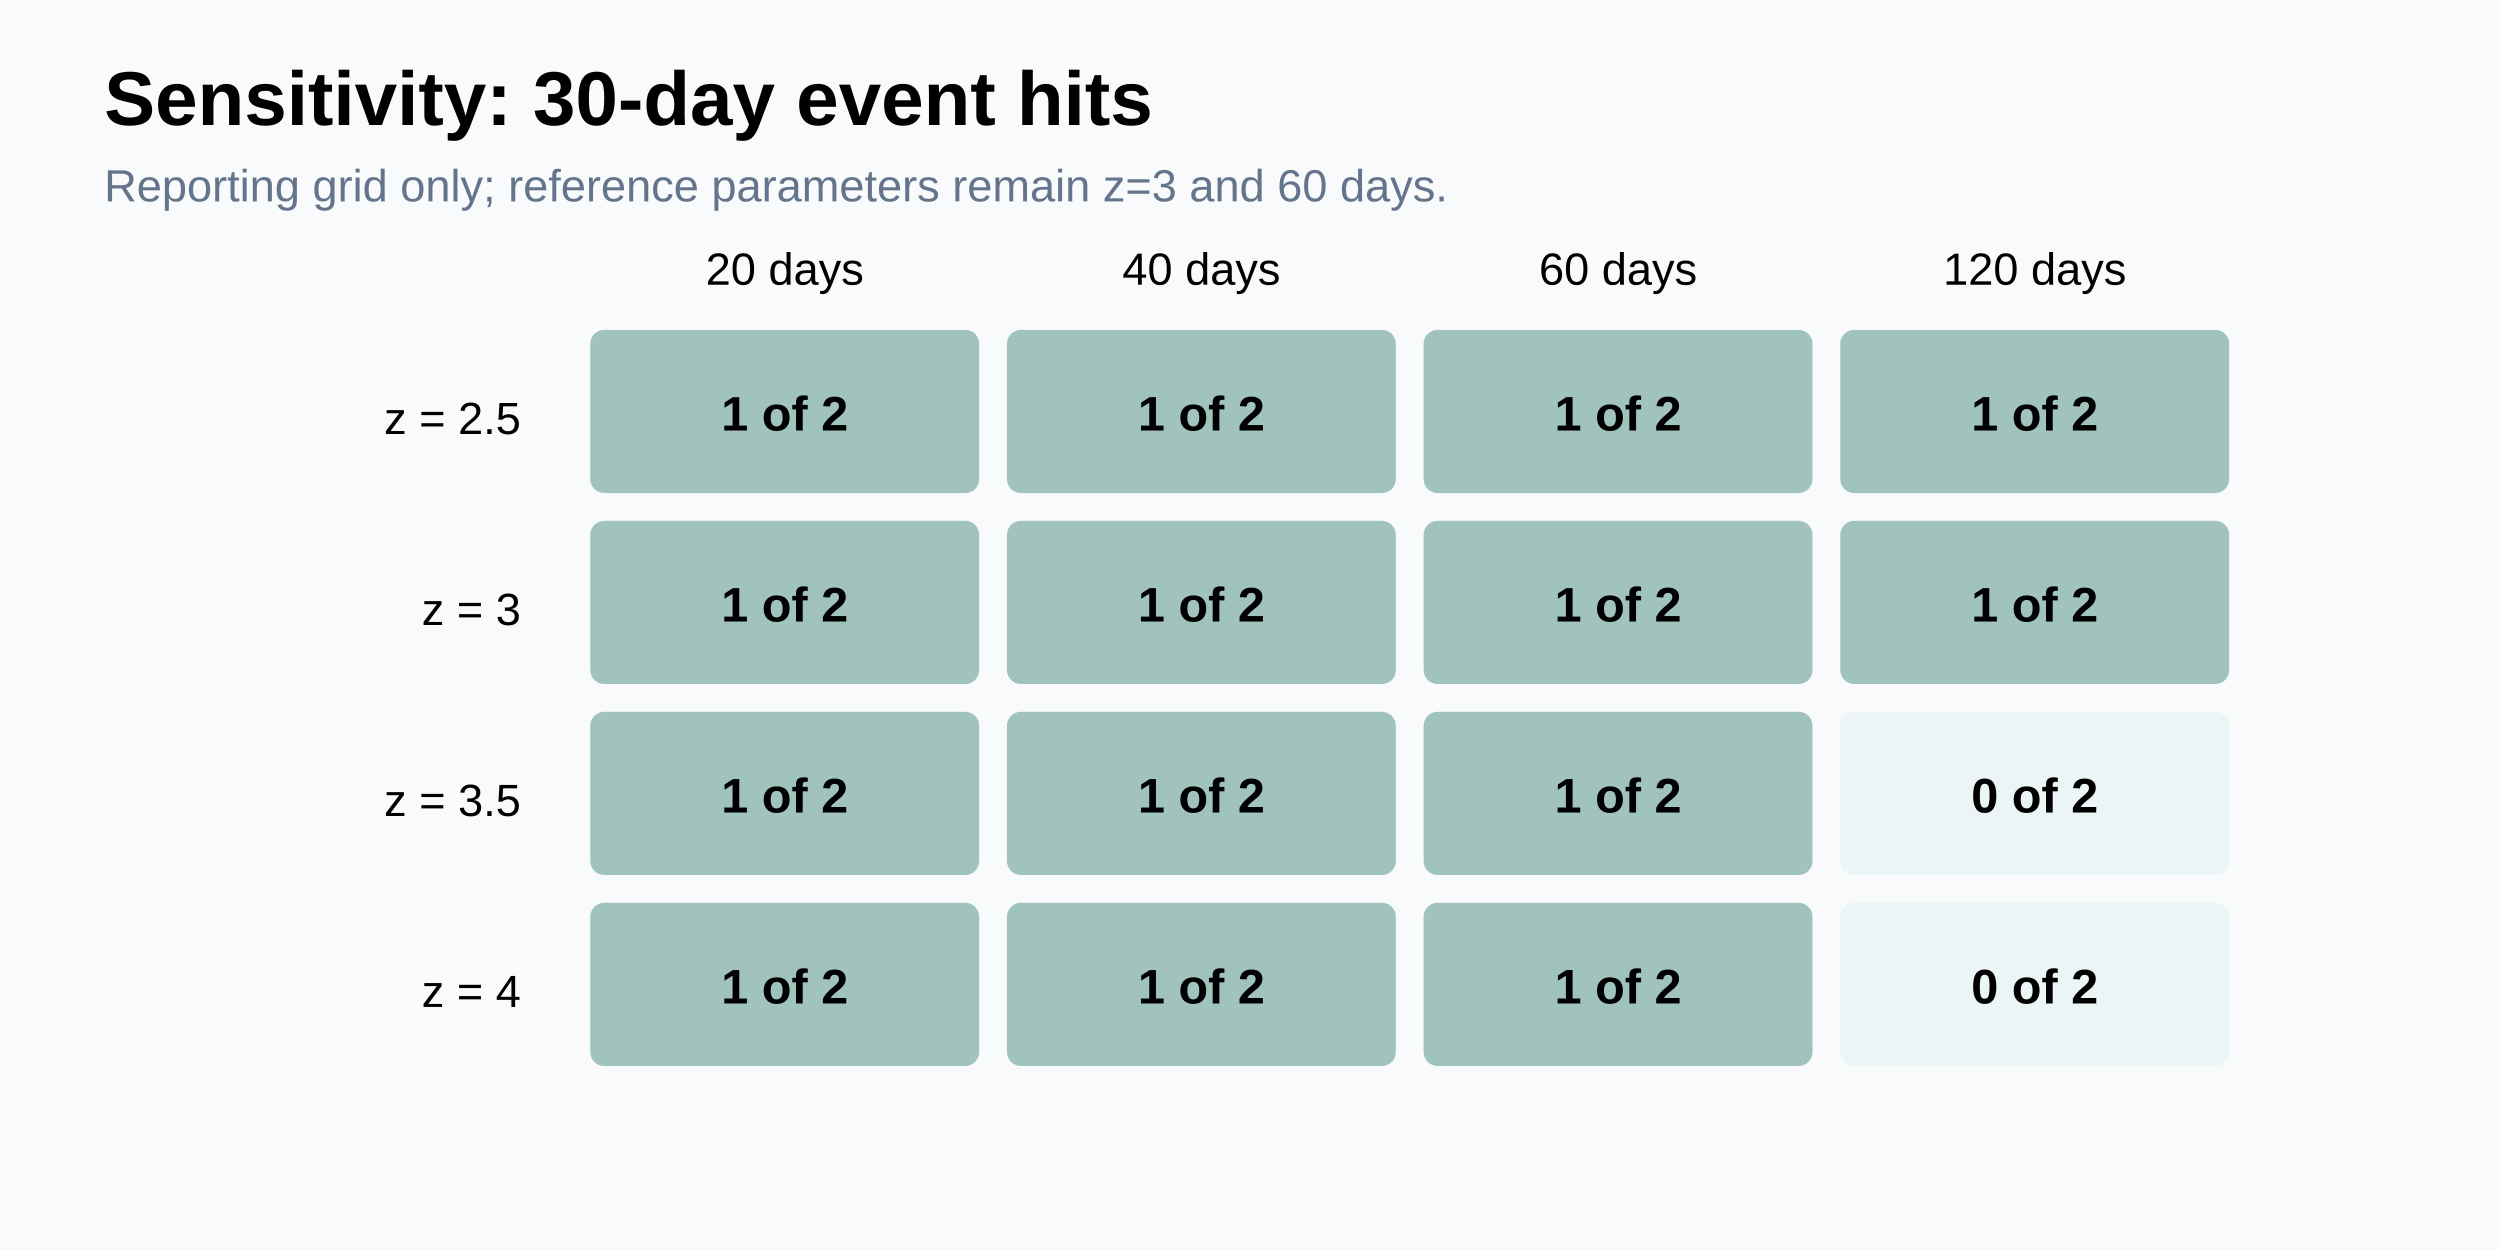
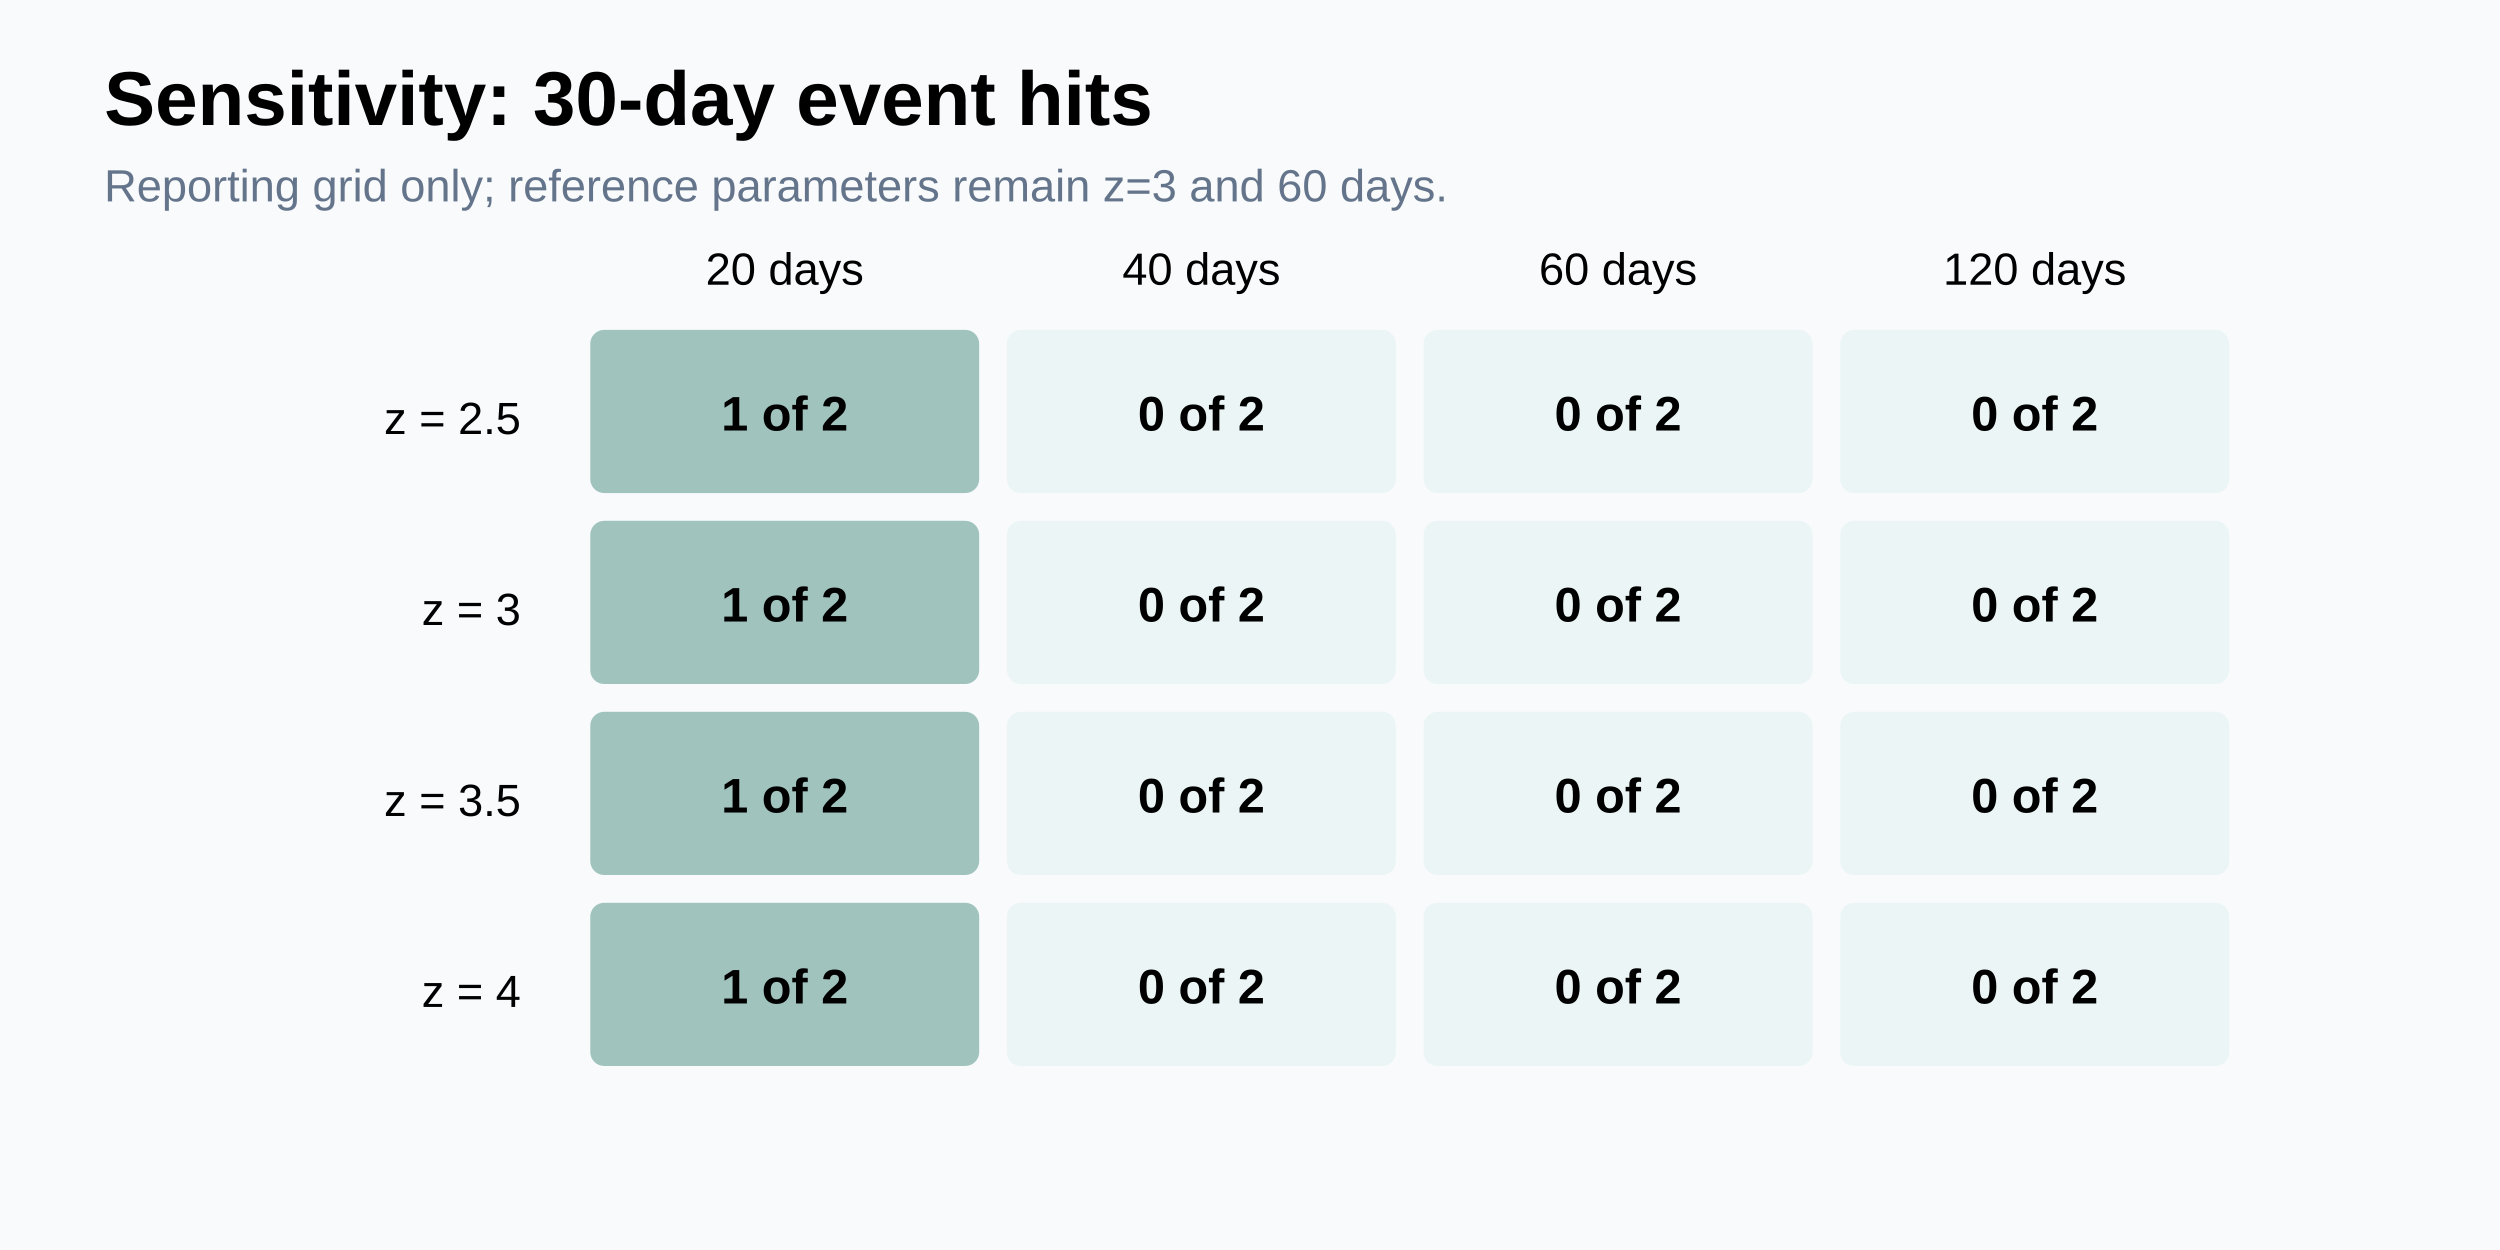
<svg xmlns="http://www.w3.org/2000/svg" width="720" height="360">
  <rect width="100%" height="100%" fill="#f8fafc" />
  <text x="30" y="36" font-family="Arial" font-size="22" font-weight="700">Sensitivity: 30-day event hits</text>
  <text x="30" y="58" font-family="Arial" font-size="13" fill="#64748b">Reporting grid only; reference parameters remain z=3 and 60 days.</text>
  <text x="226" y="82" text-anchor="middle" font-family="Arial" font-size="13">20 days</text>
  <text x="346" y="82" text-anchor="middle" font-family="Arial" font-size="13">40 days</text>
  <text x="466" y="82" text-anchor="middle" font-family="Arial" font-size="13">60 days</text>
  <text x="586" y="82" text-anchor="middle" font-family="Arial" font-size="13">120 days</text>
  <text x="150" y="125" text-anchor="end" font-family="Arial" font-size="13">z = 2.5</text>
  <text x="150" y="180" text-anchor="end" font-family="Arial" font-size="13">z = 3</text>
  <text x="150" y="235" text-anchor="end" font-family="Arial" font-size="13">z = 3.5</text>
  <text x="150" y="290" text-anchor="end" font-family="Arial" font-size="13">z = 4</text>
  <rect x="170" y="95" width="112" height="47" rx="4" fill="rgb(160,195,190)" />
  <text x="226" y="124" text-anchor="middle" font-family="Arial" font-size="14" font-weight="700">1 of 2</text>
-   <rect x="290" y="95" width="112" height="47" rx="4" fill="rgb(160,195,190)" />
-   <text x="346" y="124" text-anchor="middle" font-family="Arial" font-size="14" font-weight="700">1 of 2</text>
-   <rect x="410" y="95" width="112" height="47" rx="4" fill="rgb(160,195,190)" />
-   <text x="466" y="124" text-anchor="middle" font-family="Arial" font-size="14" font-weight="700">1 of 2</text>
-   <rect x="530" y="95" width="112" height="47" rx="4" fill="rgb(160,195,190)" />
-   <text x="586" y="124" text-anchor="middle" font-family="Arial" font-size="14" font-weight="700">1 of 2</text>
+   <rect x="290" y="95" width="112" height="47" rx="4" fill="rgb(235,245,245)" />
+   <text x="346" y="124" text-anchor="middle" font-family="Arial" font-size="14" font-weight="700">0 of 2</text>
+   <rect x="410" y="95" width="112" height="47" rx="4" fill="rgb(235,245,245)" />
+   <text x="466" y="124" text-anchor="middle" font-family="Arial" font-size="14" font-weight="700">0 of 2</text>
+   <rect x="530" y="95" width="112" height="47" rx="4" fill="rgb(235,245,245)" />
+   <text x="586" y="124" text-anchor="middle" font-family="Arial" font-size="14" font-weight="700">0 of 2</text>
  <rect x="170" y="150" width="112" height="47" rx="4" fill="rgb(160,195,190)" />
  <text x="226" y="179" text-anchor="middle" font-family="Arial" font-size="14" font-weight="700">1 of 2</text>
-   <rect x="290" y="150" width="112" height="47" rx="4" fill="rgb(160,195,190)" />
-   <text x="346" y="179" text-anchor="middle" font-family="Arial" font-size="14" font-weight="700">1 of 2</text>
-   <rect x="410" y="150" width="112" height="47" rx="4" fill="rgb(160,195,190)" />
-   <text x="466" y="179" text-anchor="middle" font-family="Arial" font-size="14" font-weight="700">1 of 2</text>
-   <rect x="530" y="150" width="112" height="47" rx="4" fill="rgb(160,195,190)" />
-   <text x="586" y="179" text-anchor="middle" font-family="Arial" font-size="14" font-weight="700">1 of 2</text>
+   <rect x="290" y="150" width="112" height="47" rx="4" fill="rgb(235,245,245)" />
+   <text x="346" y="179" text-anchor="middle" font-family="Arial" font-size="14" font-weight="700">0 of 2</text>
+   <rect x="410" y="150" width="112" height="47" rx="4" fill="rgb(235,245,245)" />
+   <text x="466" y="179" text-anchor="middle" font-family="Arial" font-size="14" font-weight="700">0 of 2</text>
+   <rect x="530" y="150" width="112" height="47" rx="4" fill="rgb(235,245,245)" />
+   <text x="586" y="179" text-anchor="middle" font-family="Arial" font-size="14" font-weight="700">0 of 2</text>
  <rect x="170" y="205" width="112" height="47" rx="4" fill="rgb(160,195,190)" />
  <text x="226" y="234" text-anchor="middle" font-family="Arial" font-size="14" font-weight="700">1 of 2</text>
-   <rect x="290" y="205" width="112" height="47" rx="4" fill="rgb(160,195,190)" />
-   <text x="346" y="234" text-anchor="middle" font-family="Arial" font-size="14" font-weight="700">1 of 2</text>
-   <rect x="410" y="205" width="112" height="47" rx="4" fill="rgb(160,195,190)" />
-   <text x="466" y="234" text-anchor="middle" font-family="Arial" font-size="14" font-weight="700">1 of 2</text>
+   <rect x="290" y="205" width="112" height="47" rx="4" fill="rgb(235,245,245)" />
+   <text x="346" y="234" text-anchor="middle" font-family="Arial" font-size="14" font-weight="700">0 of 2</text>
+   <rect x="410" y="205" width="112" height="47" rx="4" fill="rgb(235,245,245)" />
+   <text x="466" y="234" text-anchor="middle" font-family="Arial" font-size="14" font-weight="700">0 of 2</text>
  <rect x="530" y="205" width="112" height="47" rx="4" fill="rgb(235,245,245)" />
  <text x="586" y="234" text-anchor="middle" font-family="Arial" font-size="14" font-weight="700">0 of 2</text>
  <rect x="170" y="260" width="112" height="47" rx="4" fill="rgb(160,195,190)" />
  <text x="226" y="289" text-anchor="middle" font-family="Arial" font-size="14" font-weight="700">1 of 2</text>
-   <rect x="290" y="260" width="112" height="47" rx="4" fill="rgb(160,195,190)" />
-   <text x="346" y="289" text-anchor="middle" font-family="Arial" font-size="14" font-weight="700">1 of 2</text>
-   <rect x="410" y="260" width="112" height="47" rx="4" fill="rgb(160,195,190)" />
-   <text x="466" y="289" text-anchor="middle" font-family="Arial" font-size="14" font-weight="700">1 of 2</text>
+   <rect x="290" y="260" width="112" height="47" rx="4" fill="rgb(235,245,245)" />
+   <text x="346" y="289" text-anchor="middle" font-family="Arial" font-size="14" font-weight="700">0 of 2</text>
+   <rect x="410" y="260" width="112" height="47" rx="4" fill="rgb(235,245,245)" />
+   <text x="466" y="289" text-anchor="middle" font-family="Arial" font-size="14" font-weight="700">0 of 2</text>
  <rect x="530" y="260" width="112" height="47" rx="4" fill="rgb(235,245,245)" />
  <text x="586" y="289" text-anchor="middle" font-family="Arial" font-size="14" font-weight="700">0 of 2</text>
</svg>
